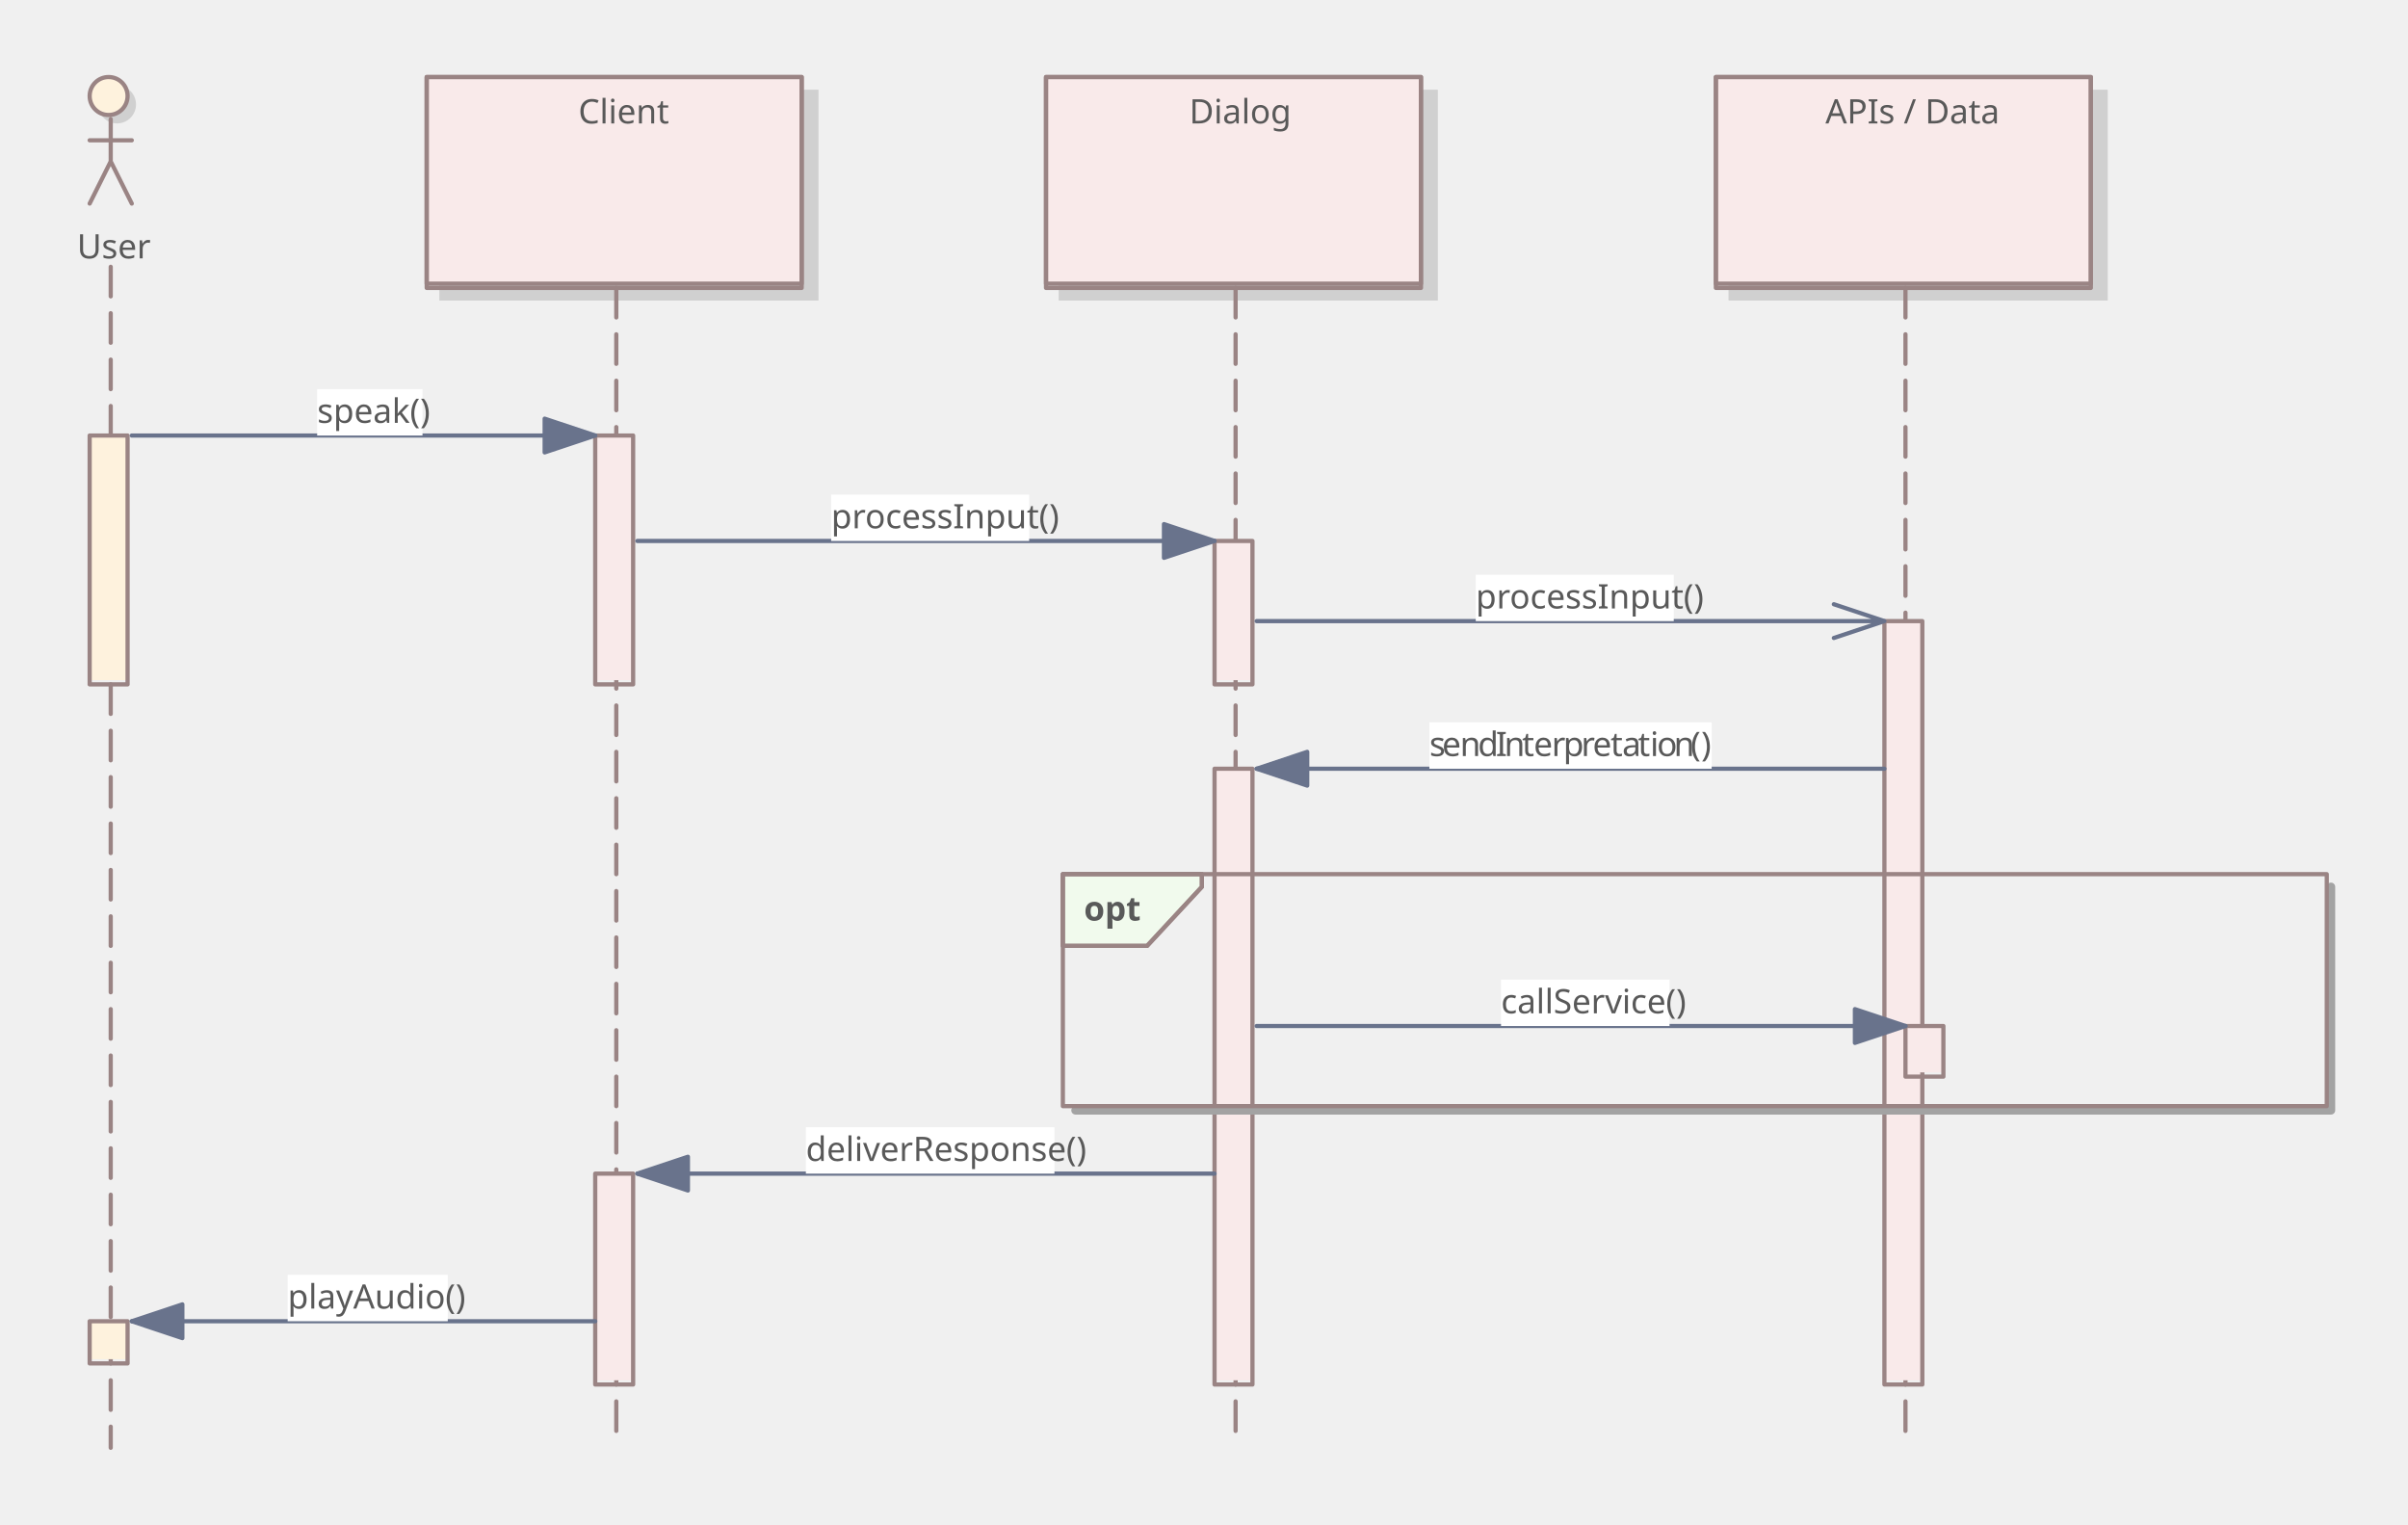
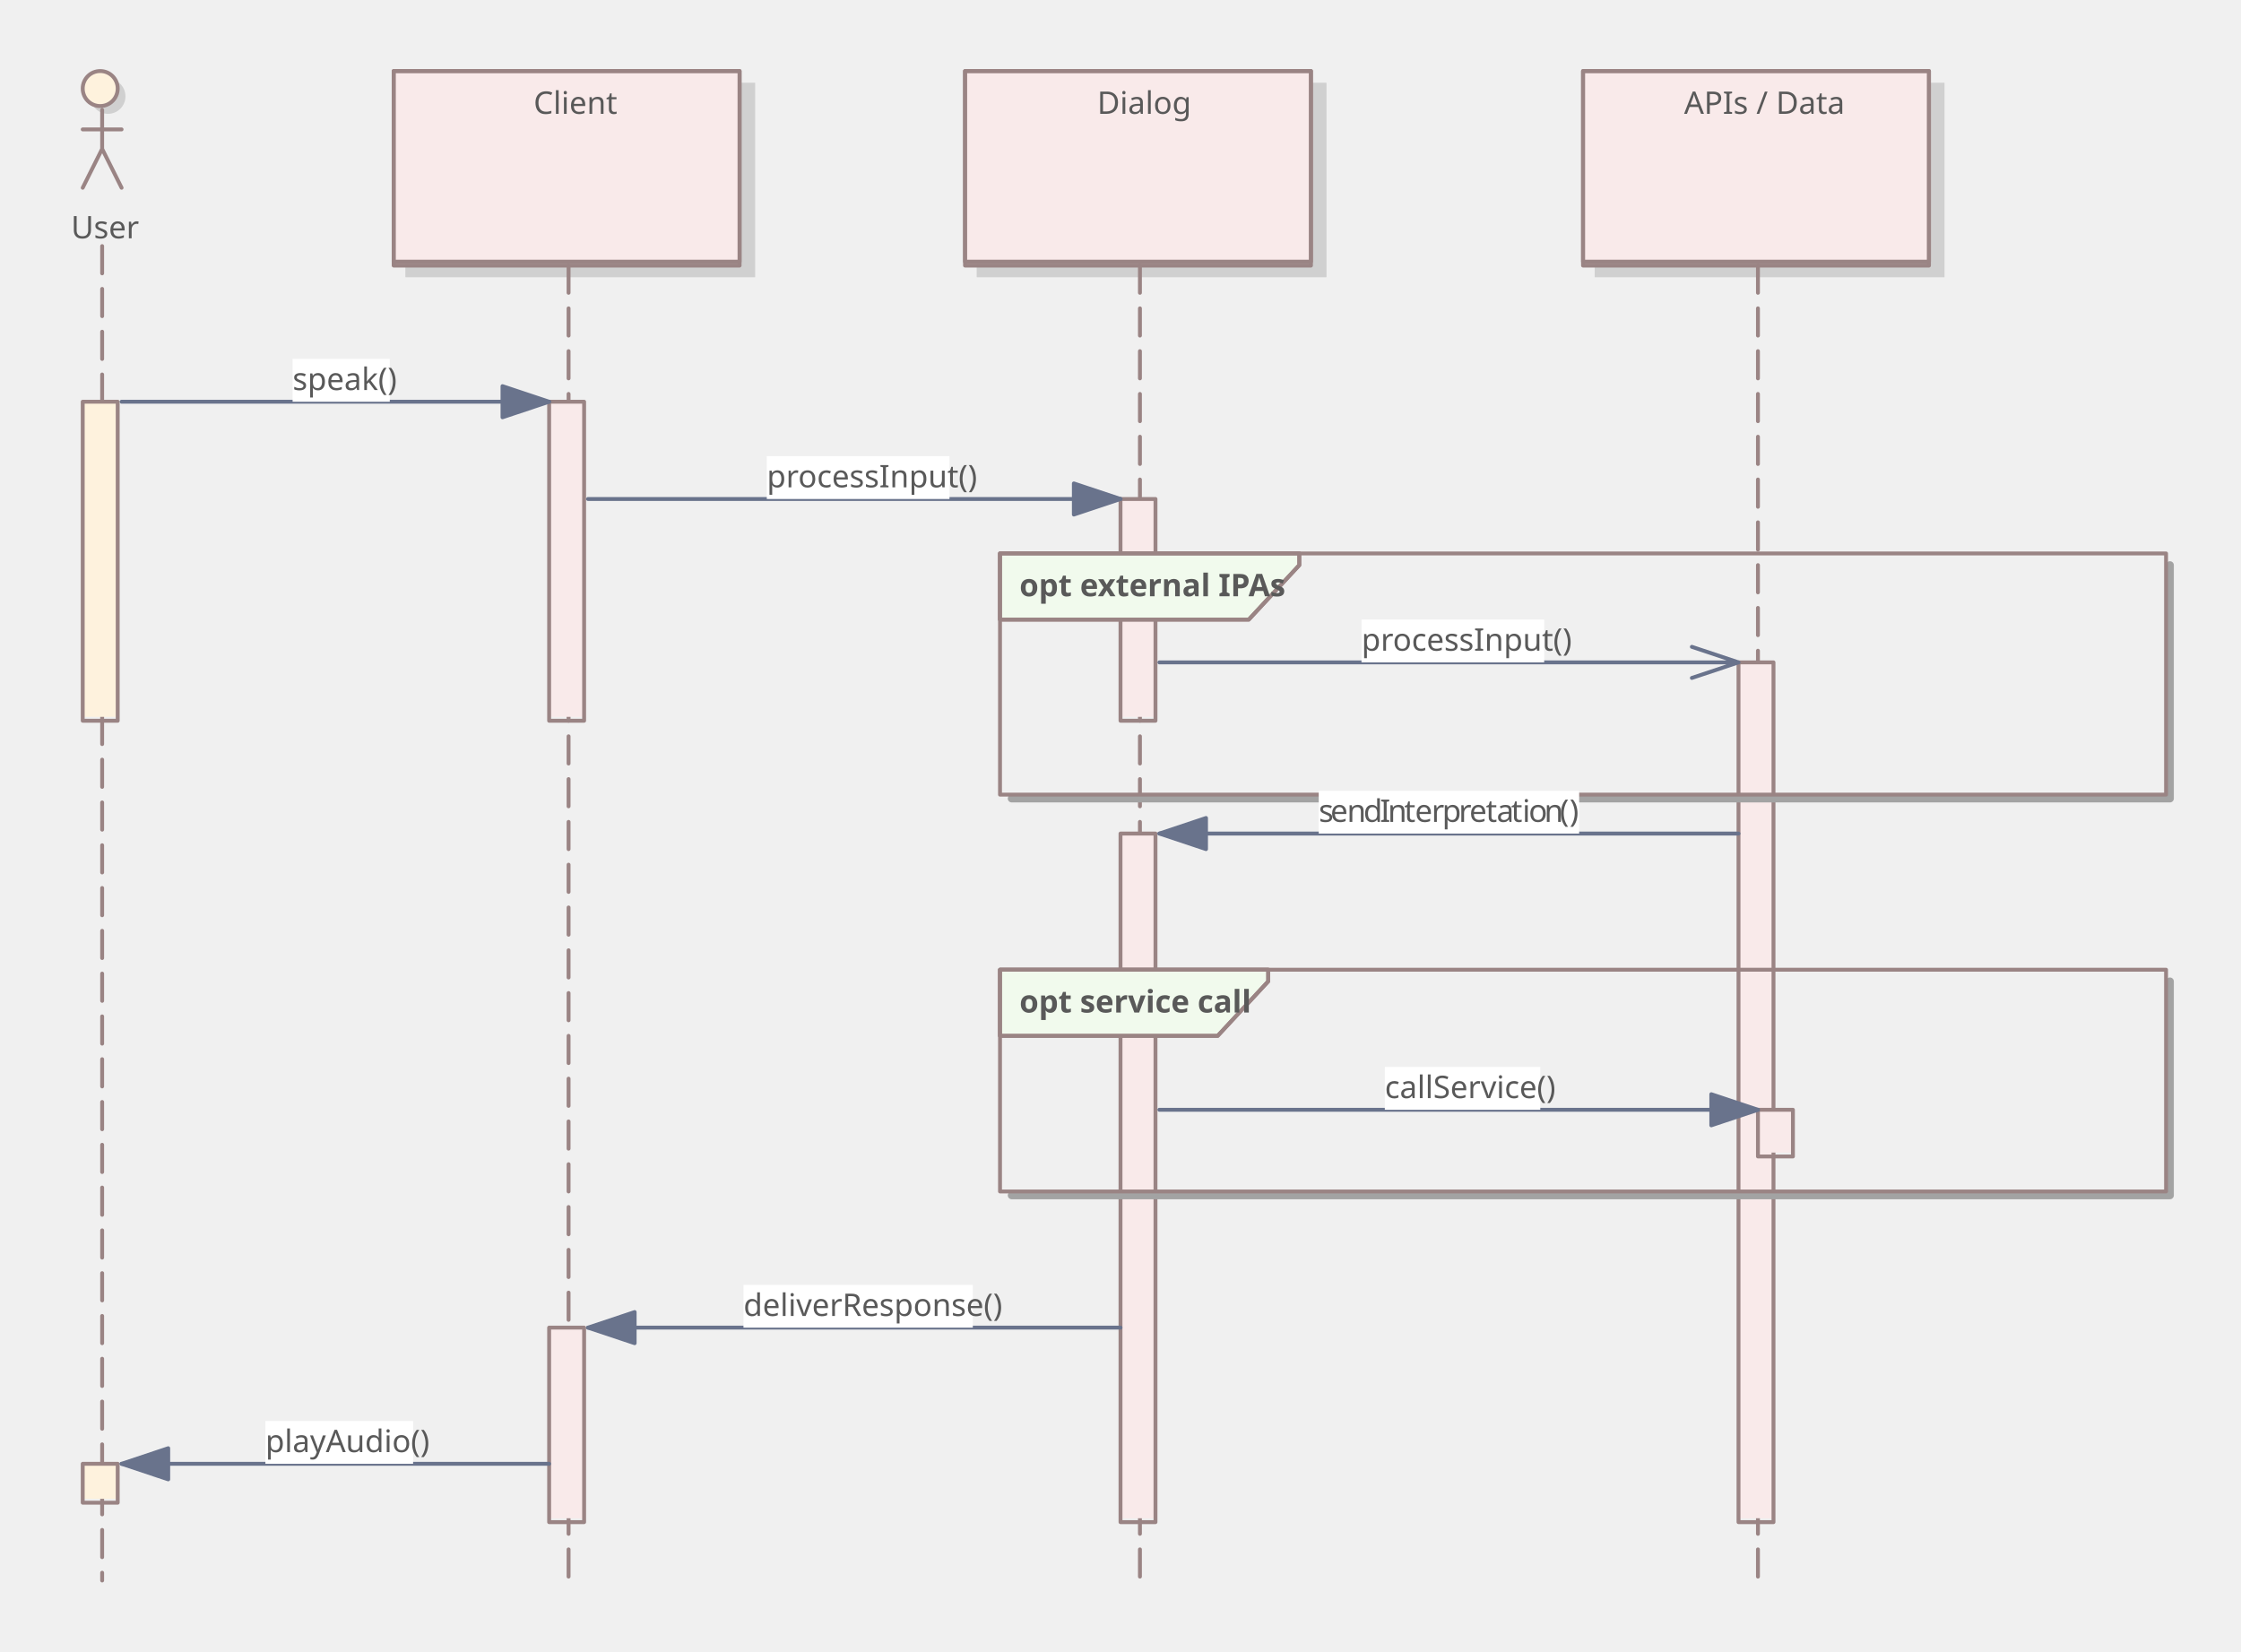
- <svg xmlns="http://www.w3.org/2000/svg" version="1.1" preserveAspectRatio="xMidYMid" xml:space="preserve" width="250.127pt" height="158.361pt" viewBox="21.758 13.352 250.127 158.361">
+ <svg xmlns="http://www.w3.org/2000/svg" version="1.1" preserveAspectRatio="xMidYMid" xml:space="preserve" width="252.315pt" height="185.957pt" viewBox="21.758 13.352 252.315 185.957">
  <g transform="matrix(1 0 0 -1 0 790)">
    <g stroke="#000000" fill="none" fill-rule="evenodd" stroke-width="1" stroke-linecap="round" stroke-linejoin="round" stroke-miterlimit="3" letter-spacing="normal" font-weight="normal" font-style="normal" baseline-shift="0">
      <g transform="matrix(0.6 0 0 0.6 0 790.55)">
        <g transform="matrix(0.729368 0 0 -0.730054 0 0)" font-family="CalibriUnicode" font-size="8">
          <path fill="#D0D0D0" stroke="none" d="M73 56.5C73 54.01 75.01 52 77.5 52C79.99 52 82 54.01 82 56.5C82 58.99 79.99 61 77.5 61C75.01 61 73 58.99 73 56.5" />
          <path stroke="none" fill="#FEF2DD" d="M71 54.5C71 52.01 73.01 50 75.5 50C77.99 50 80 52.01 80 54.5C80 56.99 77.99 59 75.5 59C73.01 59 71 56.99 71 54.5" />
          <path stroke="#9A8484" d="M71 54.5C71 52.01 73.01 50 75.5 50C77.99 50 80 52.01 80 54.5C80 56.99 77.99 59 75.5 59C73.01 59 71 56.99 71 54.5M76 60V70M71 65H81M71 80L76 70m5 10L76 70" />
          <text transform="matrix(1 0 0 1 68 85)" fill="#595959" stroke="none">
            <tspan dx="0 " x="0" y="8">User</tspan>
          </text>
-           <path stroke="#9A8484" stroke-dasharray="7,4" d="M76 95L76 375" />
-           <rect stroke="none" fill="#FEF2DD" x="71" y="135" width="9" height="58" />
-           <rect stroke="#9A8484" x="71" y="135" width="9" height="59" />
-           <rect stroke="none" fill="#FEF2DD" x="71" y="345" width="9" height="9" />
-           <rect stroke="#9A8484" x="71" y="345" width="9" height="10" />
+           <path stroke="#9A8484" stroke-dasharray="7,4" d="M76 95L76 438" />
+           <rect stroke="none" fill="#FEF2DD" x="71" y="135" width="9" height="81" />
+           <rect stroke="#9A8484" x="71" y="135" width="9" height="82" />
+           <rect stroke="none" fill="#FEF2DD" x="71" y="408" width="9" height="9" />
+           <rect stroke="#9A8484" x="71" y="408" width="9" height="10" />
          <rect fill="#D0D0D0" stroke="none" x="154" y="53" width="90" height="50" />
          <rect stroke="none" fill="#F9EAEA" x="151" y="50" width="89" height="49" />
          <rect stroke="#9A8484" x="151" y="50" width="89" height="50" />
          <rect stroke="#9A8484" x="151" y="50" width="89" height="49" />
          <text transform="matrix(1 0 0 1 187 53)" fill="#595959" stroke="none">
            <tspan dx="0 " x="0" y="8">Client</tspan>
          </text>
-           <path stroke="#9A8484" stroke-dasharray="7,4" d="M196 100L196 371" />
-           <rect stroke="none" fill="#F9EAEA" x="191" y="135" width="9" height="58" />
-           <rect stroke="#9A8484" x="191" y="135" width="9" height="59" />
-           <rect stroke="none" fill="#F9EAEA" x="191" y="310" width="9" height="49" />
-           <rect stroke="#9A8484" x="191" y="310" width="9" height="50" />
+           <path stroke="#9A8484" stroke-dasharray="7,4" d="M196 100L196 437" />
+           <rect stroke="none" fill="#F9EAEA" x="191" y="135" width="9" height="81" />
+           <rect stroke="#9A8484" x="191" y="135" width="9" height="82" />
+           <rect stroke="none" fill="#F9EAEA" x="191" y="373" width="9" height="49" />
+           <rect stroke="#9A8484" x="191" y="373" width="9" height="50" />
          <rect fill="#D0D0D0" stroke="none" x="301" y="53" width="90" height="50" />
          <rect stroke="none" fill="#F9EAEA" x="298" y="50" width="89" height="49" />
          <rect stroke="#9A8484" x="298" y="50" width="89" height="50" />
          <rect stroke="#9A8484" x="298" y="50" width="89" height="49" />
          <text transform="matrix(1 0 0 1 332 53)" fill="#595959" stroke="none">
            <tspan dx="0 " x="0" y="8">Dialog</tspan>
          </text>
-           <path stroke="#9A8484" stroke-dasharray="7,4" d="M343 100L343 371" />
-           <rect stroke="none" fill="#F9EAEA" x="338" y="160" width="9" height="33" />
-           <rect stroke="#9A8484" x="338" y="160" width="9" height="34" />
-           <rect stroke="none" fill="#F9EAEA" x="338" y="214" width="9" height="145" />
-           <rect stroke="#9A8484" x="338" y="214" width="9" height="146" />
+           <path stroke="#9A8484" stroke-dasharray="7,4" d="M343 100L343 437" />
+           <rect stroke="none" fill="#F9EAEA" x="338" y="160" width="9" height="56" />
+           <rect stroke="#9A8484" x="338" y="160" width="9" height="57" />
+           <rect stroke="none" fill="#F9EAEA" x="338" y="246" width="9" height="176" />
+           <rect stroke="#9A8484" x="338" y="246" width="9" height="177" />
          <rect fill="#D0D0D0" stroke="none" x="460" y="53" width="90" height="50" />
          <rect stroke="none" fill="#F9EAEA" x="457" y="50" width="89" height="49" />
          <rect stroke="#9A8484" x="457" y="50" width="89" height="50" />
          <rect stroke="#9A8484" x="457" y="50" width="89" height="49" />
          <text transform="matrix(1 0 0 1 483 53)" fill="#595959" stroke="none">
            <tspan dx="0 " x="0" y="8">APIs / Data</tspan>
          </text>
-           <path stroke="#9A8484" stroke-dasharray="7,4" d="M502 100L502 371" />
-           <rect stroke="none" fill="#F9EAEA" x="497" y="179" width="9" height="180" />
-           <rect stroke="#9A8484" x="497" y="179" width="9" height="181" />
-           <rect stroke="none" fill="#F9EAEA" x="502" y="275" width="9" height="11" />
-           <rect stroke="#9A8484" x="502" y="275" width="9" height="12" />
-           <path stroke="#A3A3A3" stroke-width="2" d="M305 295H603m0 0V242" />
-           <path stroke="#9A8484" d="M302 239v55m0 0H602m0 0V239m0 0H302" />
-           <path stroke="#9A8484" fill="#F1FAED" d="M302 239v17h20l13 -14v-3H302" />
-           <path stroke="#9A8484" d="M302 239v17h20l13 -14v-3H302 Z" />
-           <text transform="matrix(1 0 0 1 307 242)" fill="#595959" font-weight="bold" stroke="none">
-             <tspan dx="0 " x="0" y="8">opt </tspan>
+           <path stroke="#9A8484" stroke-dasharray="7,4" d="M502 100L502 437" />
+           <rect stroke="none" fill="#F9EAEA" x="497" y="202" width="9" height="220" />
+           <rect stroke="#9A8484" x="497" y="202" width="9" height="221" />
+           <rect stroke="none" fill="#F9EAEA" x="502" y="317" width="9" height="11" />
+           <rect stroke="#9A8484" x="502" y="317" width="9" height="12" />
+           <path stroke="#A3A3A3" stroke-width="2" d="M310 339H608m0 0V284" />
+           <path stroke="#9A8484" d="M307 281v57m0 0H607m0 0V281m0 0H307" />
+           <path stroke="#9A8484" fill="#F1FAED" d="M307 281v17h56l13 -14v-3H307" />
+           <path stroke="#9A8484" d="M307 281v17h56l13 -14v-3H307 Z" />
+           <text transform="matrix(1 0 0 1 312 284)" fill="#595959" font-weight="bold" stroke="none">
+             <tspan dx="0 " x="0" y="8">opt service call</tspan>
+           </text>
+           <path stroke="#A3A3A3" stroke-width="2" d="M310 237H608m0 0V177" />
+           <path stroke="#9A8484" d="M307 174v62m0 0H607m0 0V174m0 0H307" />
+           <path stroke="#9A8484" fill="#F1FAED" d="M307 174v17h64l13 -14v-3H307" />
+           <path stroke="#9A8484" d="M307 174v17h64l13 -14v-3H307 Z" />
+           <text transform="matrix(1 0 0 1 312 177)" fill="#595959" font-weight="bold" stroke="none">
+             <tspan dx="0 " x="0" y="8">opt external IPAs</tspan>
          </text>
          <path stroke="#69738C" d="M81 135H191" />
          <path stroke="#69738C" fill="#69738C" d="M179 131v4v4l12 -4l-12 -4" />
          <path stroke="#69738C" d="M201 160H338" />
          <path stroke="#69738C" fill="#69738C" d="M326 156v4v4l12 -4l-12 -4" />
-           <path stroke="#69738C" d="M348 179H497m0 0l-12 -4m12 4l-12 4" />
-           <path stroke="#69738C" d="M497 214H348" />
-           <path stroke="#69738C" fill="#69738C" d="M360 210v4v4l-12 -4l12 -4" />
-           <path stroke="#69738C" d="M348 275H502" />
-           <path stroke="#69738C" fill="#69738C" d="M490 271v4v4l12 -4l-12 -4" />
-           <path stroke="#69738C" d="M338 310H201" />
-           <path stroke="#69738C" fill="#69738C" d="M213 306v4v4l-12 -4l12 -4" />
-           <path stroke="#69738C" d="M191 345H81" />
-           <path stroke="#69738C" fill="#69738C" d="M93 341v4v4L81 345l12 -4" />
-           <g transform="matrix(1 0 0 -1 406 264)">
-             <rect fill="#FFFFFF" stroke="none" x="0" width="40" y="-11" height="11" />
+           <path stroke="#69738C" d="M348 202H497m0 0l-12 -4m12 4l-12 4" />
+           <path stroke="#69738C" d="M497 246H348" />
+           <path stroke="#69738C" fill="#69738C" d="M360 242v4v4l-12 -4l12 -4" />
+           <path stroke="#69738C" d="M348 317H502" />
+           <path stroke="#69738C" fill="#69738C" d="M490 313v4v4l12 -4l-12 -4" />
+           <path stroke="#69738C" d="M338 373H201" />
+           <path stroke="#69738C" fill="#69738C" d="M213 369v4v4l-12 -4l12 -4" />
+           <path stroke="#69738C" d="M191 408H81" />
+           <path stroke="#69738C" fill="#69738C" d="M93 404v4v4L81 408l12 -4" />
+           <g transform="matrix(1 0 0 -1 247 149)">
+             <rect fill="#FFFFFF" stroke="none" x="0" width="47" y="-11" height="11" />
          </g>
-           <text transform="matrix(1 0 0 1 406 264)" fill="#595959" stroke="none">
-             <tspan dx="0 " x="0" y="8">callService()</tspan>
+           <text transform="matrix(1 0 0 1 247 149)" fill="#595959" stroke="none">
+             <tspan dx="0 " x="0" y="8">processInput()</tspan>
          </text>
-           <g transform="matrix(1 0 0 -1 389 203)">
+           <g transform="matrix(1 0 0 -1 125 124)">
+             <rect fill="#FFFFFF" stroke="none" x="0" width="25" y="-11" height="11" />
+           </g>
+           <text transform="matrix(1 0 0 1 125 124)" fill="#595959" stroke="none">
+             <tspan dx="0 " x="0" y="8">speak()</tspan>
+           </text>
+           <g transform="matrix(1 0 0 -1 400 191)">
+             <rect fill="#FFFFFF" stroke="none" x="0" width="47" y="-11" height="11" />
+           </g>
+           <text transform="matrix(1 0 0 1 400 191)" fill="#595959" stroke="none">
+             <tspan dx="0 " x="0" y="8">processInput()</tspan>
+           </text>
+           <g transform="matrix(1 0 0 -1 118 397)">
+             <rect fill="#FFFFFF" stroke="none" x="0" width="38" y="-11" height="11" />
+           </g>
+           <text transform="matrix(1 0 0 1 118 397)" fill="#595959" stroke="none">
+             <tspan dx="0 " x="0" y="8">playAudio()</tspan>
+           </text>
+           <g transform="matrix(1 0 0 -1 389 235)">
            <rect fill="#FFFFFF" stroke="none" x="0" width="67" y="-11" height="11" />
          </g>
-           <text transform="matrix(1 0 0 1 389 203)" fill="#595959" stroke="none">
+           <text transform="matrix(1 0 0 1 389 235)" fill="#595959" stroke="none">
            <tspan dx="0 " x="0" y="8">s</tspan>
            <tspan dx="0 " x="3" y="8">e</tspan>
            <tspan dx="0 " x="7.25" y="8">n</tspan>
            <tspan dx="0 " x="11.5" y="8">d</tspan>
            <tspan dx="0 " x="15.75" y="8">I</tspan>
            <tspan dx="0 " x="17.75" y="8">n</tspan>
            <tspan dx="0 " x="22" y="8">t</tspan>
            <tspan dx="0 " x="24.75" y="8">e</tspan>
            <tspan dx="0 " x="29" y="8">r</tspan>
            <tspan dx="0 " x="31.75" y="8">p</tspan>
            <tspan dx="0 " x="36" y="8">r</tspan>
            <tspan dx="0 " x="38.75" y="8">e</tspan>
            <tspan dx="0 " x="43" y="8">t</tspan>
            <tspan dx="0 " x="45.75" y="8">a</tspan>
            <tspan dx="0 0 " x="49.5" y="8">ti</tspan>
            <tspan dx="0 " x="54" y="8">o</tspan>
            <tspan dx="0 " x="58" y="8">n</tspan>
            <tspan dx="0 " x="62" y="8">(</tspan>
            <tspan dx="0 " x="64.5" y="8">)</tspan>
          </text>
-           <g transform="matrix(1 0 0 -1 241 299)">
+           <g transform="matrix(1 0 0 -1 241 362)">
            <rect fill="#FFFFFF" stroke="none" x="0" width="59" y="-11" height="11" />
          </g>
-           <text transform="matrix(1 0 0 1 241 299)" fill="#595959" stroke="none">
+           <text transform="matrix(1 0 0 1 241 362)" fill="#595959" stroke="none">
            <tspan dx="0 " x="0" y="8">deliverResponse()</tspan>
          </text>
-           <g transform="matrix(1 0 0 -1 247 149)">
-             <rect fill="#FFFFFF" stroke="none" x="0" width="47" y="-11" height="11" />
+           <g transform="matrix(1 0 0 -1 406 306)">
+             <rect fill="#FFFFFF" stroke="none" x="0" width="40" y="-11" height="11" />
          </g>
-           <text transform="matrix(1 0 0 1 247 149)" fill="#595959" stroke="none">
-             <tspan dx="0 " x="0" y="8">processInput()</tspan>
-           </text>
-           <g transform="matrix(1 0 0 -1 400 168)">
-             <rect fill="#FFFFFF" stroke="none" x="0" width="47" y="-11" height="11" />
-           </g>
-           <text transform="matrix(1 0 0 1 400 168)" fill="#595959" stroke="none">
-             <tspan dx="0 " x="0" y="8">processInput()</tspan>
-           </text>
-           <g transform="matrix(1 0 0 -1 118 334)">
-             <rect fill="#FFFFFF" stroke="none" x="0" width="38" y="-11" height="11" />
-           </g>
-           <text transform="matrix(1 0 0 1 118 334)" fill="#595959" stroke="none">
-             <tspan dx="0 " x="0" y="8">playAudio()</tspan>
-           </text>
-           <g transform="matrix(1 0 0 -1 125 124)">
-             <rect fill="#FFFFFF" stroke="none" x="0" width="25" y="-11" height="11" />
-           </g>
-           <text transform="matrix(1 0 0 1 125 124)" fill="#595959" stroke="none">
-             <tspan dx="0 " x="0" y="8">speak()</tspan>
+           <text transform="matrix(1 0 0 1 406 306)" fill="#595959" stroke="none">
+             <tspan dx="0 " x="0" y="8">callService()</tspan>
          </text>
        </g>
      </g>
    </g>
  </g>
</svg>
